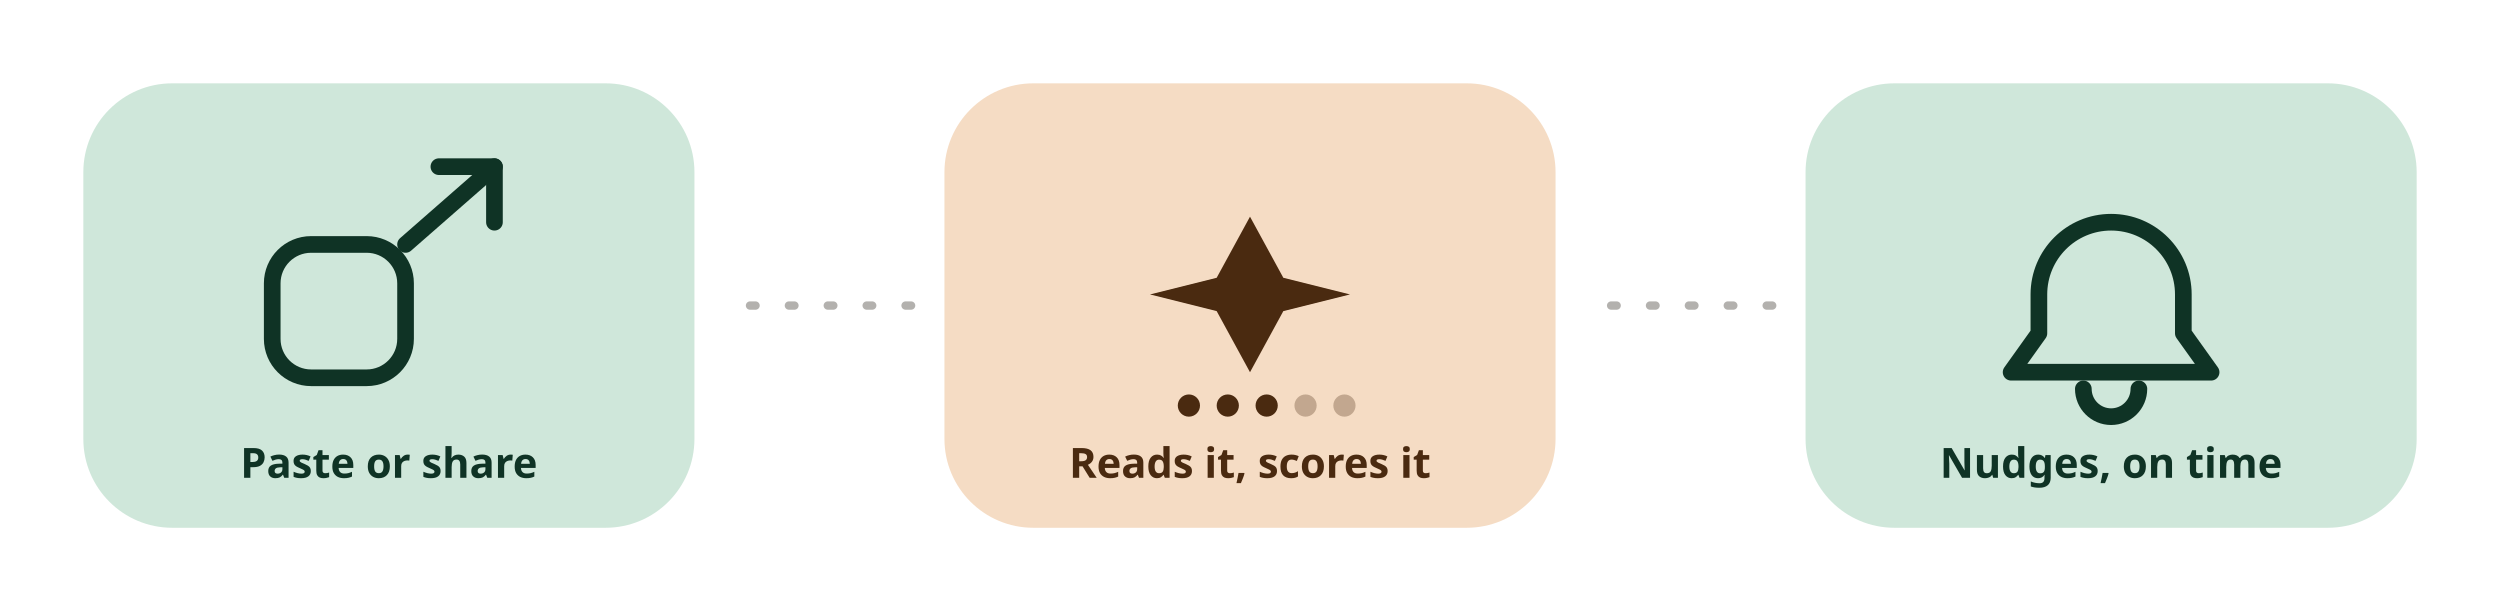
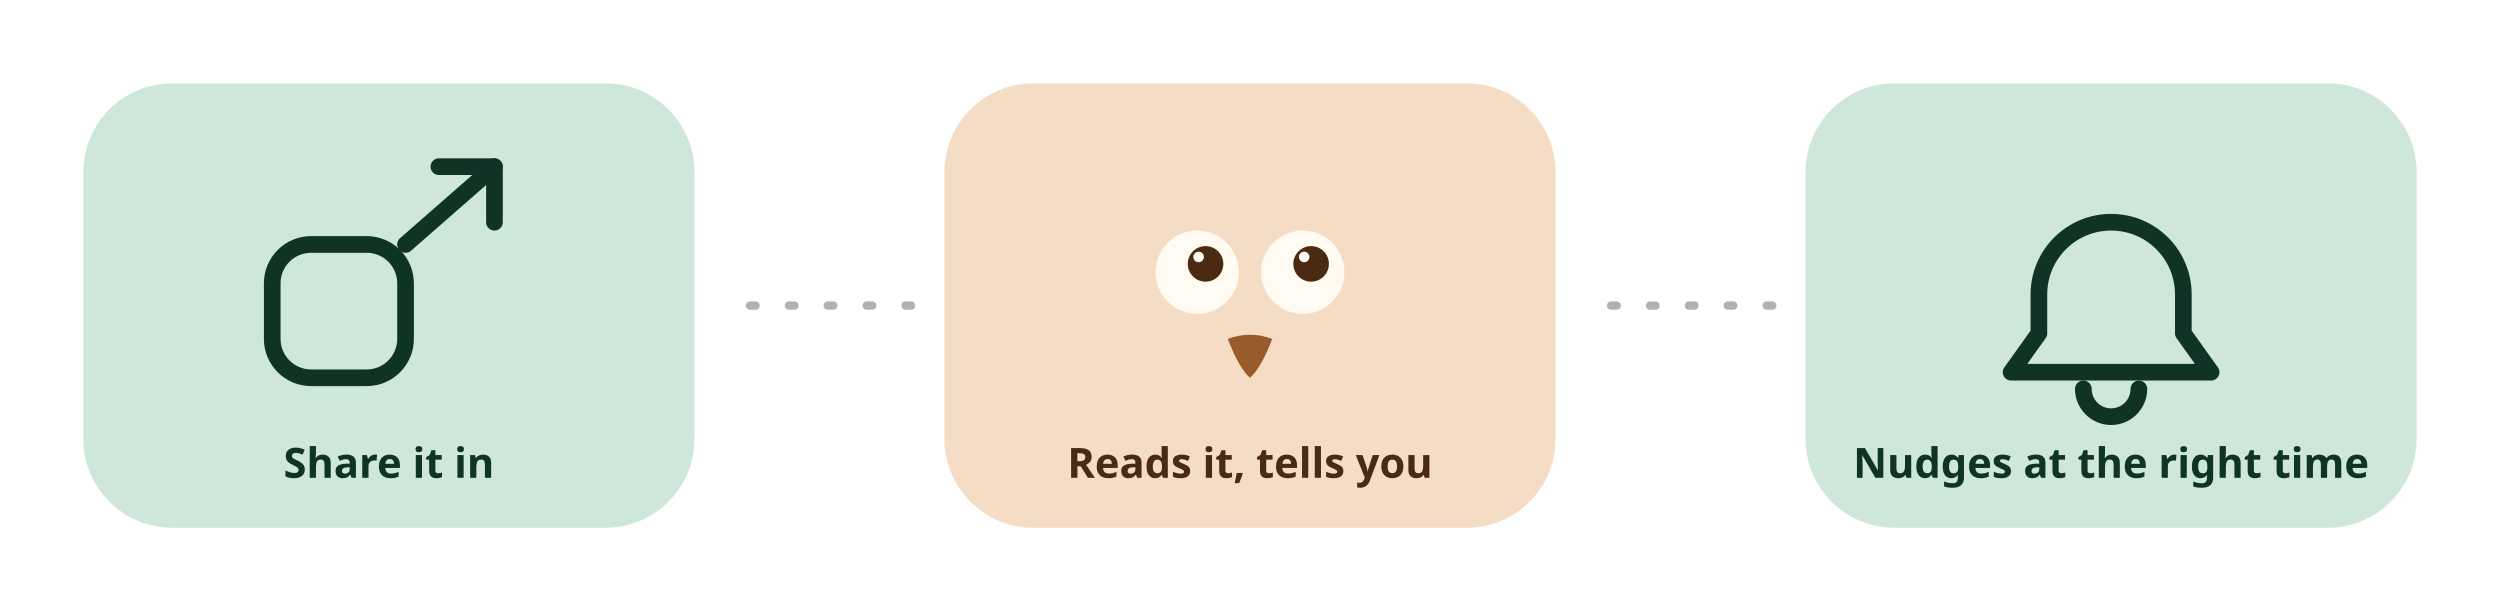
<svg xmlns="http://www.w3.org/2000/svg" width="900" height="220" viewBox="0 0 900 220" fill="none">
  <rect x="30" y="30" width="220" height="160" rx="32" fill="#cfe7da" />
  <rect x="98" y="88" width="48" height="48" rx="14" fill="none" stroke="#0f3325" stroke-width="6" />
  <path d="M 146 88 L 178 60" stroke="#0f3325" stroke-width="6" stroke-linecap="round" />
  <path d="M 158 60 L 178 60 L 178 80" stroke="#0f3325" stroke-width="6" stroke-linecap="round" stroke-linejoin="round" fill="none" />
-   <text x="140" y="172" text-anchor="middle" font-family="system-ui, sans-serif" font-size="15" font-weight="600" fill="#0f3325">Paste or share</text>
+   <text x="140" y="172" text-anchor="middle" font-family="system-ui, sans-serif" font-size="15" font-weight="600" fill="#0f3325">Share it in</text>
  <path d="M 270 110 C 300 110, 300 110, 330 110" stroke="#67635d" stroke-width="3" stroke-linecap="round" stroke-dasharray="2 12" opacity="0.5" />
  <rect x="340" y="30" width="220" height="160" rx="32" fill="#f5dcc4" />
-   <path d="M 450 78 L 462 100 L 486 106 L 462 112 L 450 134 L 438 112 L 414 106 L 438 100 Z" fill="#4a2a10" />
-   <circle cx="428" cy="146" r="4" fill="#4a2a10" />
-   <circle cx="442" cy="146" r="4" fill="#4a2a10" />
-   <circle cx="456" cy="146" r="4" fill="#4a2a10" />
-   <circle cx="470" cy="146" r="4" fill="#4a2a10" opacity="0.3" />
-   <circle cx="484" cy="146" r="4" fill="#4a2a10" opacity="0.3" />
-   <text x="450" y="172" text-anchor="middle" font-family="system-ui, sans-serif" font-size="15" font-weight="600" fill="#4a2a10">Reads it, scores it</text>
+   <circle cx="431" cy="98" r="15" fill="#fffaf2" />
+   <circle cx="434" cy="95" r="6.4" fill="#4a2a10" />
+   <circle cx="431.5" cy="92.5" r="1.9" fill="#fffaf2" />
+   <circle cx="469" cy="98" r="15" fill="#fffaf2" />
+   <circle cx="472" cy="95" r="6.4" fill="#4a2a10" />
+   <circle cx="469.5" cy="92.5" r="1.9" fill="#fffaf2" />
+   <path d="M 442 122 Q 450 119 458 122 Q 454 132.5 450 136 Q 446 132.5 442 122 Z" fill="#9a5b2a" />
+   <text x="450" y="172" text-anchor="middle" font-family="system-ui, sans-serif" font-size="15" font-weight="600" fill="#4a2a10">Reads it, tells you</text>
  <path d="M 580 110 C 610 110, 610 110, 640 110" stroke="#67635d" stroke-width="3" stroke-linecap="round" stroke-dasharray="2 12" opacity="0.5" />
  <rect x="650" y="30" width="220" height="160" rx="32" fill="#cfe7da" />
  <path d="M 760 80 a 26 26 0 0 1 26 26 v 14 l 10 14 h -72 l 10 -14 v -14 a 26 26 0 0 1 26 -26 Z" fill="none" stroke="#0f3325" stroke-width="6" stroke-linejoin="round" />
  <path d="M 750 140 a 10 10 0 0 0 20 0" stroke="#0f3325" stroke-width="6" stroke-linecap="round" fill="none" />
-   <text x="760" y="172" text-anchor="middle" font-family="system-ui, sans-serif" font-size="15" font-weight="600" fill="#0f3325">Nudges, on time</text>
+   <text x="760" y="172" text-anchor="middle" font-family="system-ui, sans-serif" font-size="15" font-weight="600" fill="#0f3325">Nudges at the right time</text>
</svg>
